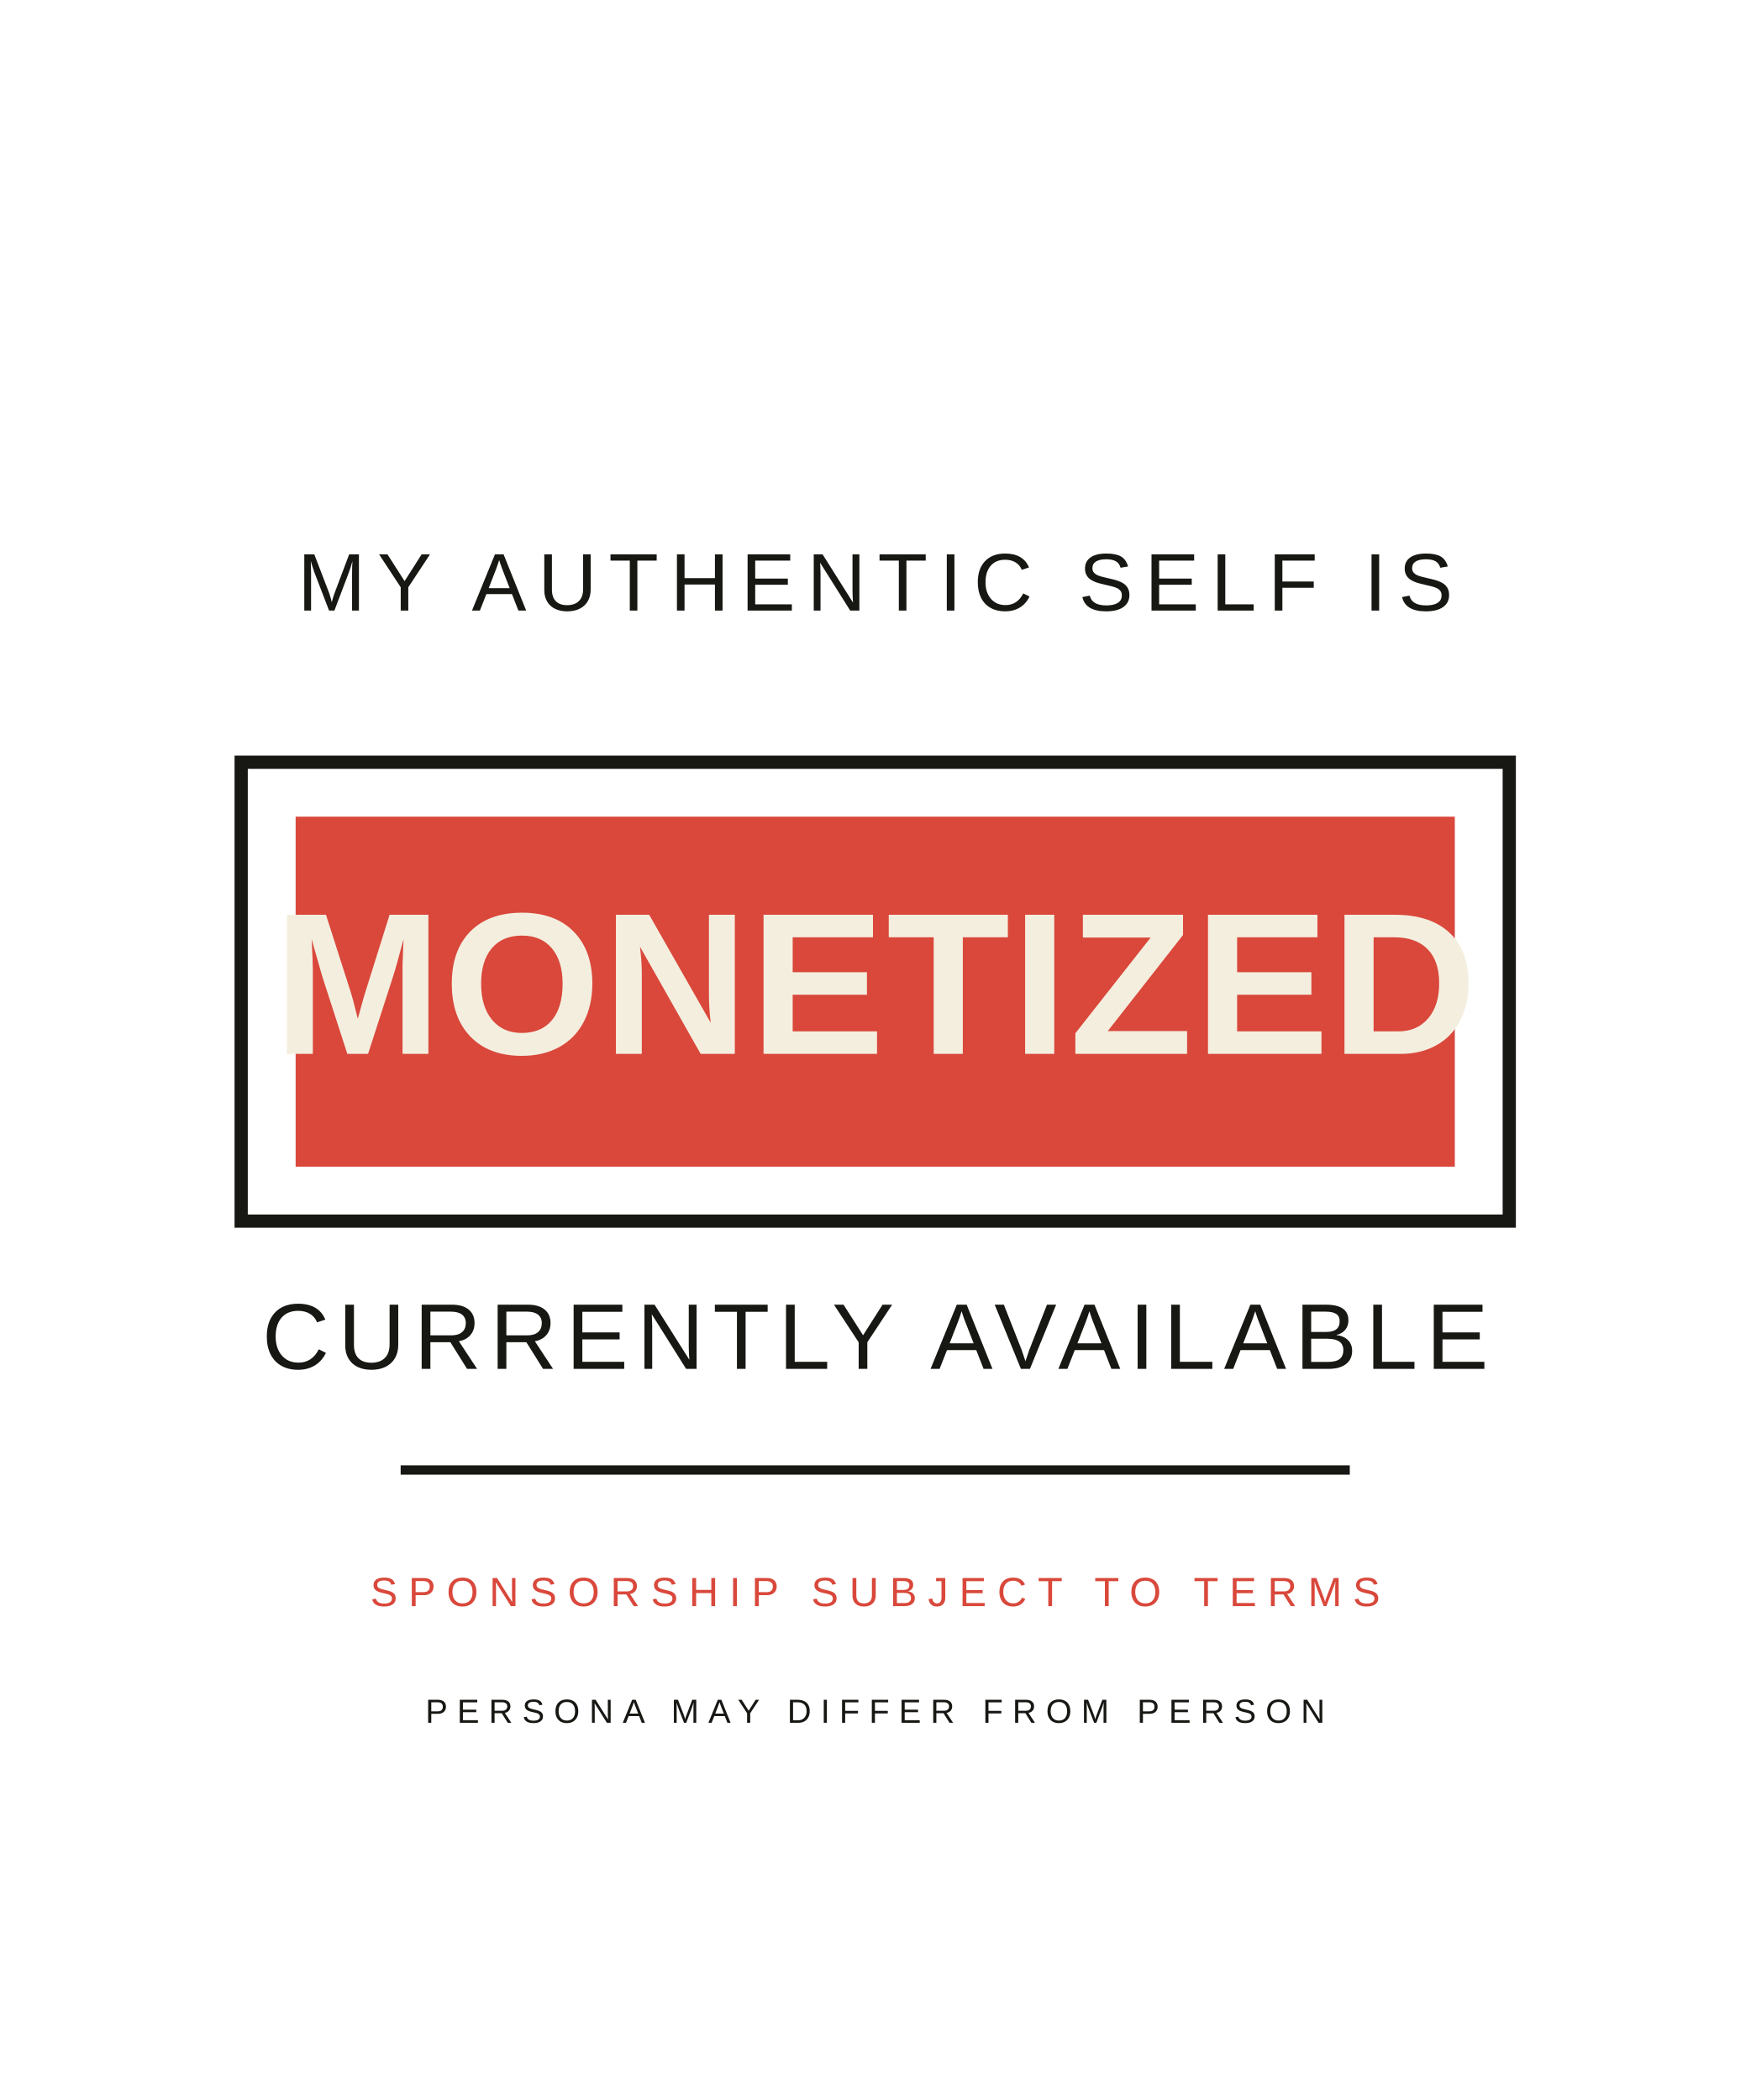
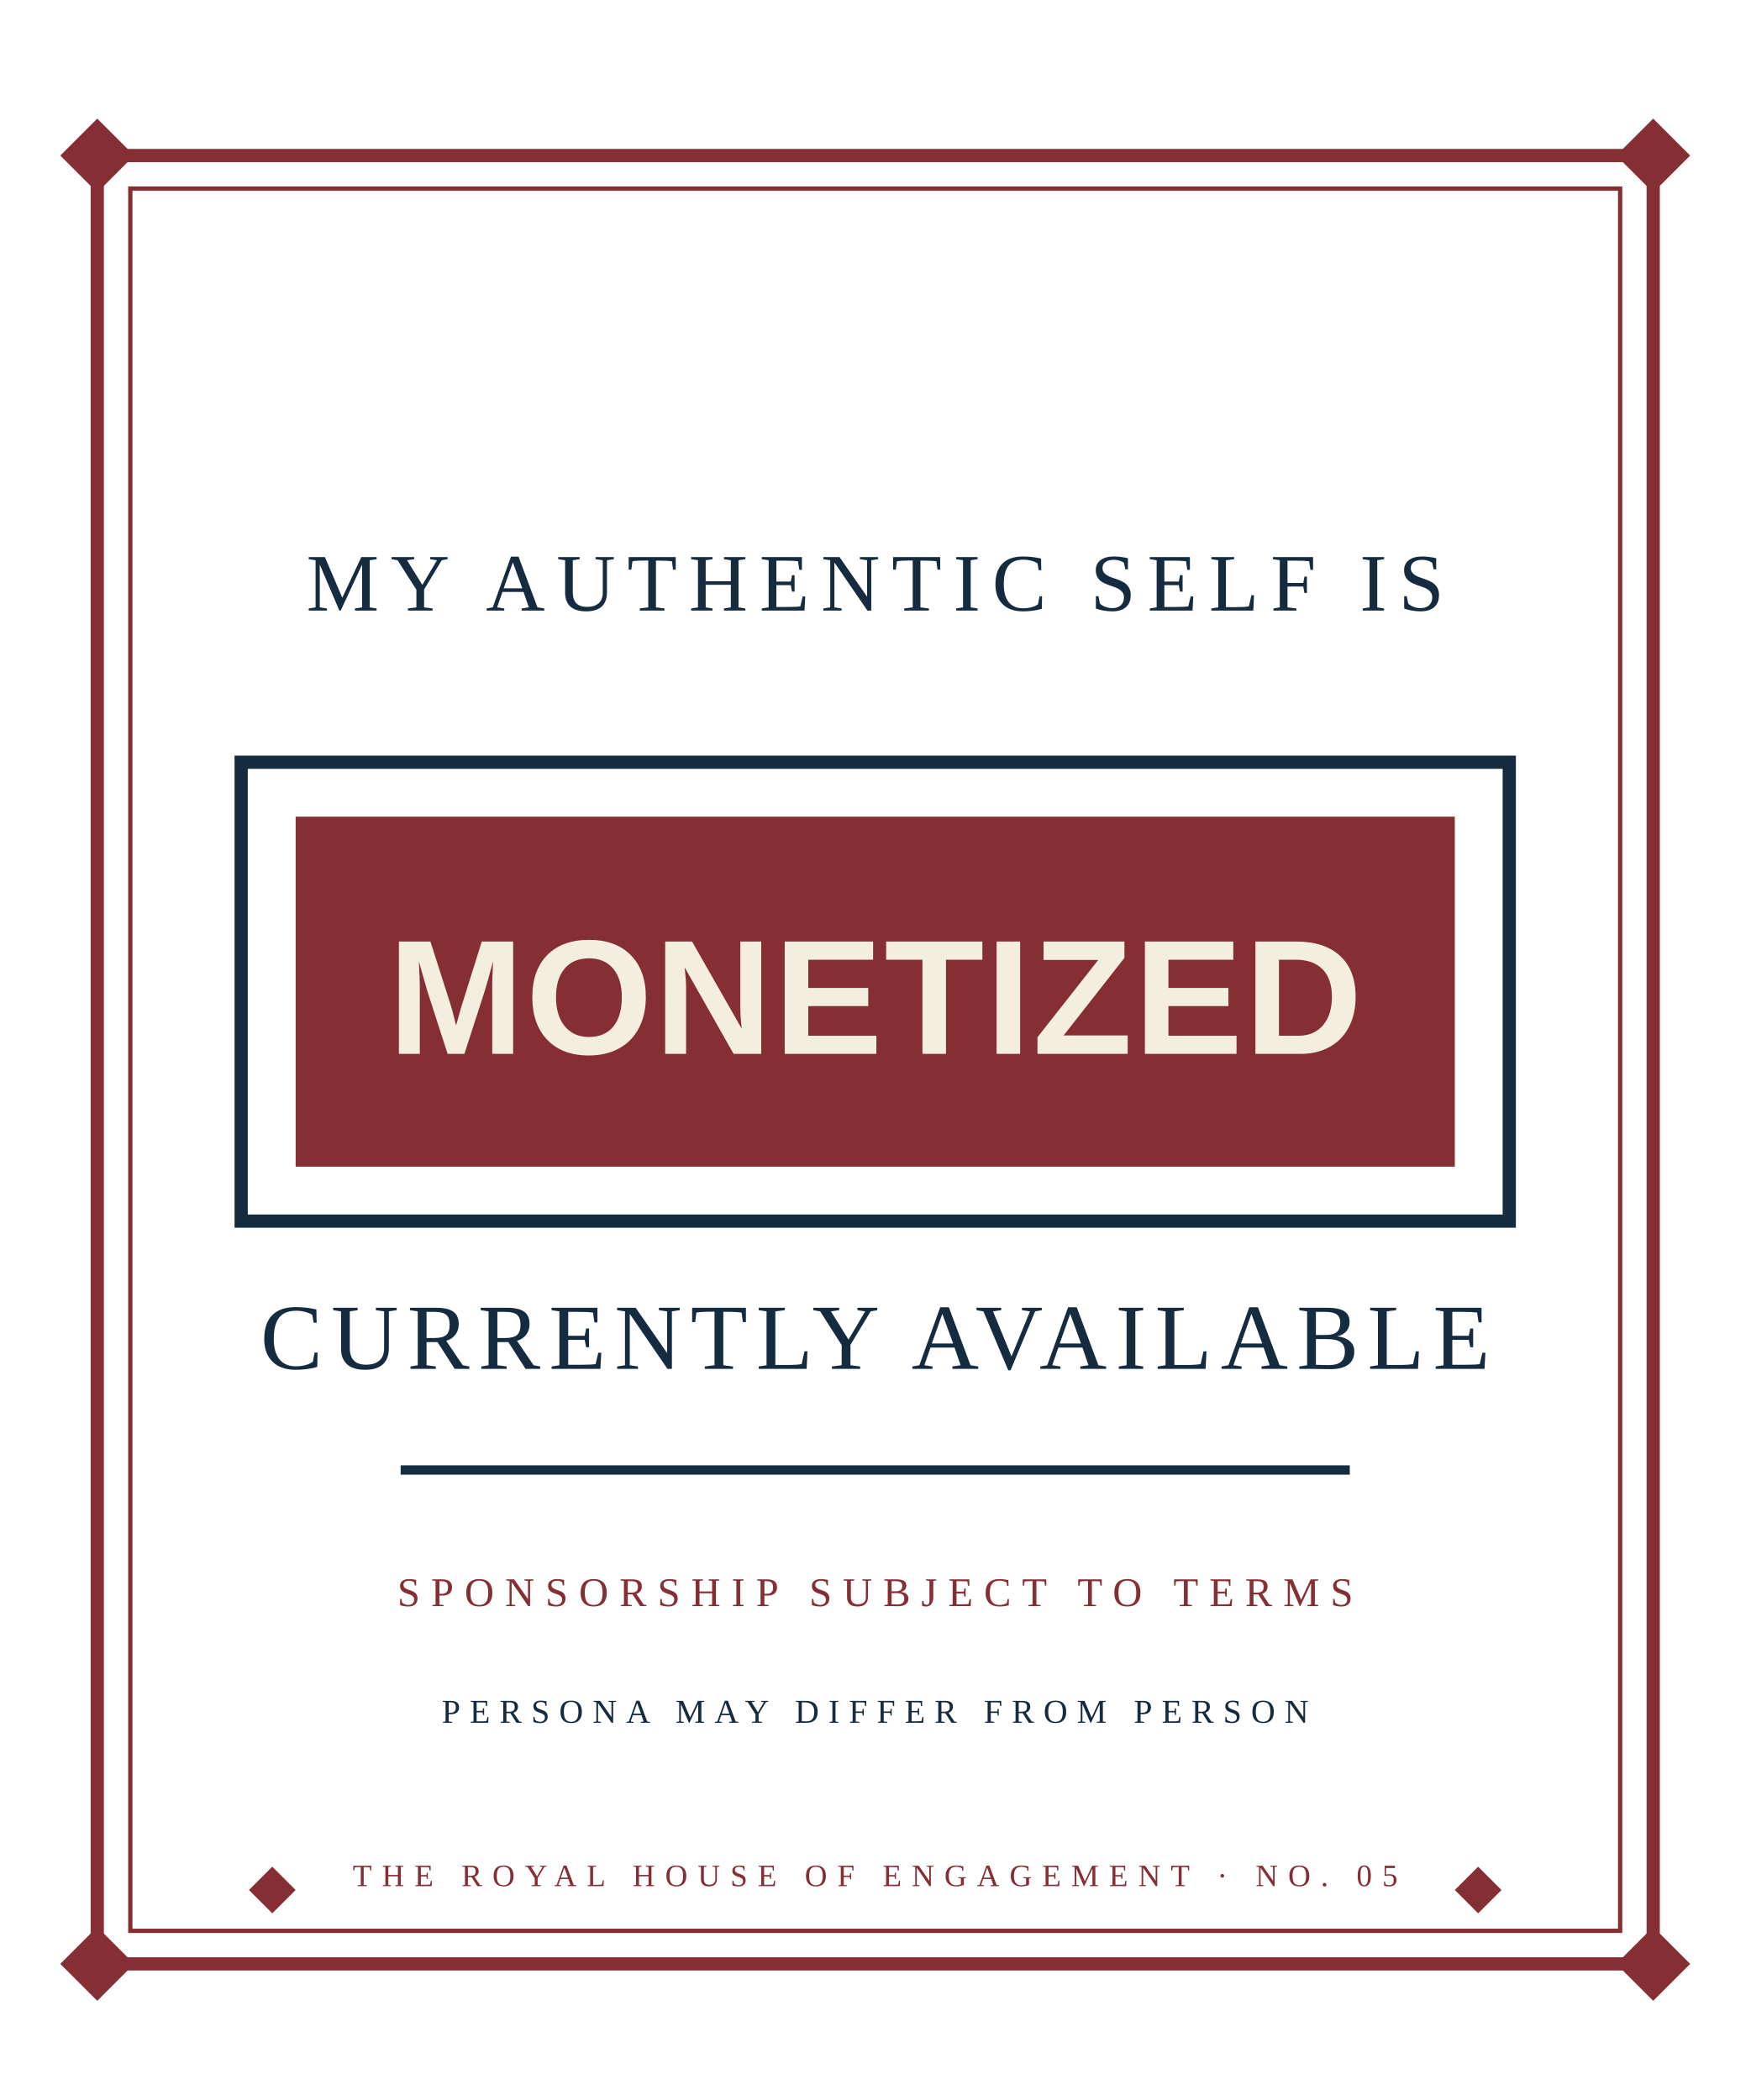
<svg xmlns="http://www.w3.org/2000/svg" width="4500" height="5400" viewBox="0 0 4500 5400">
  <g text-anchor="middle" font-family="Arial, Helvetica, sans-serif">
-     <text x="2250" y="1570" fill="#171713" font-size="210" letter-spacing="30">MY AUTHENTIC SELF IS</text>
-     <rect x="620" y="1960" width="3260" height="1180" fill="none" stroke="#171713" stroke-width="34" />
-     <rect x="760" y="2100" width="2980" height="900" fill="#D9483B" />
-     <text x="2250" y="2710" fill="#F4EEDF" font-size="520" font-weight="800" letter-spacing="4" data-production="garment-color knockout; not a third ink">MONETIZED</text>
-     <text x="2250" y="3520" fill="#171713" font-size="240" letter-spacing="22">CURRENTLY AVAILABLE</text>
-     <line x1="1030" y1="3780" x2="3470" y2="3780" stroke="#171713" stroke-width="24" />
-     <text x="2250" y="4130" fill="#D9483B" font-size="105" letter-spacing="28">SPONSORSHIP SUBJECT TO TERMS</text>
-     <text x="2250" y="4430" fill="#171713" font-size="86" letter-spacing="24">PERSONA MAY DIFFER FROM PERSON</text>
+     <text font-family="Georgia, 'Times New Roman', serif" x="2250" y="1570" fill="#142B40" font-size="210" letter-spacing="30">MY AUTHENTIC SELF IS</text>
+     <rect x="620" y="1960" width="3260" height="1180" fill="none" stroke="#142B40" stroke-width="34" />
+     <rect x="760" y="2100" width="2980" height="900" fill="#852E34" />
+     <text x="2250" y="2710" fill="#F4EEDF" font-size="420" font-weight="800" letter-spacing="4" data-production="garment-color knockout; not a third ink">MONETIZED</text>
+     <text font-family="Georgia, 'Times New Roman', serif" x="2250" y="3520" fill="#142B40" font-size="240" letter-spacing="22">CURRENTLY AVAILABLE</text>
+     <line x1="1030" y1="3780" x2="3470" y2="3780" stroke="#142B40" stroke-width="24" />
+     <text font-family="Georgia, 'Times New Roman', serif" x="2250" y="4130" fill="#852E34" font-size="105" letter-spacing="28">SPONSORSHIP SUBJECT TO TERMS</text>
+     <text font-family="Georgia, 'Times New Roman', serif" x="2250" y="4430" fill="#142B40" font-size="86" letter-spacing="24">PERSONA MAY DIFFER FROM PERSON</text>
+   </g>
+   <g id="house-frame">
+     <g fill="none" stroke="#852E34">
+       <rect x="250" y="400" width="4000" height="4650" stroke-width="34" />
+       <rect x="335" y="485" width="3830" height="4480" stroke-width="11" />
+     </g>
+     <g fill="#852E34">
+       <path d="M250 305l95 95-95 95-95-95z" />
+       <path d="M4250 305l95 95-95 95-95-95z" />
+       <path d="M250 4955l95 95-95 95-95-95z" />
+       <path d="M4250 4955l95 95-95 95-95-95z" />
+       <path d="M700 4800l60 60-60 60-60-60z" />
+       <path d="M3800 4800l60 60-60 60-60-60z" />
+     </g>
+     <text x="2250" y="4850" fill="#852E34" font-family="Georgia, 'Times New Roman', serif" font-size="80" letter-spacing="26" text-anchor="middle">THE ROYAL HOUSE OF ENGAGEMENT · NO. 05</text>
  </g>
</svg>
